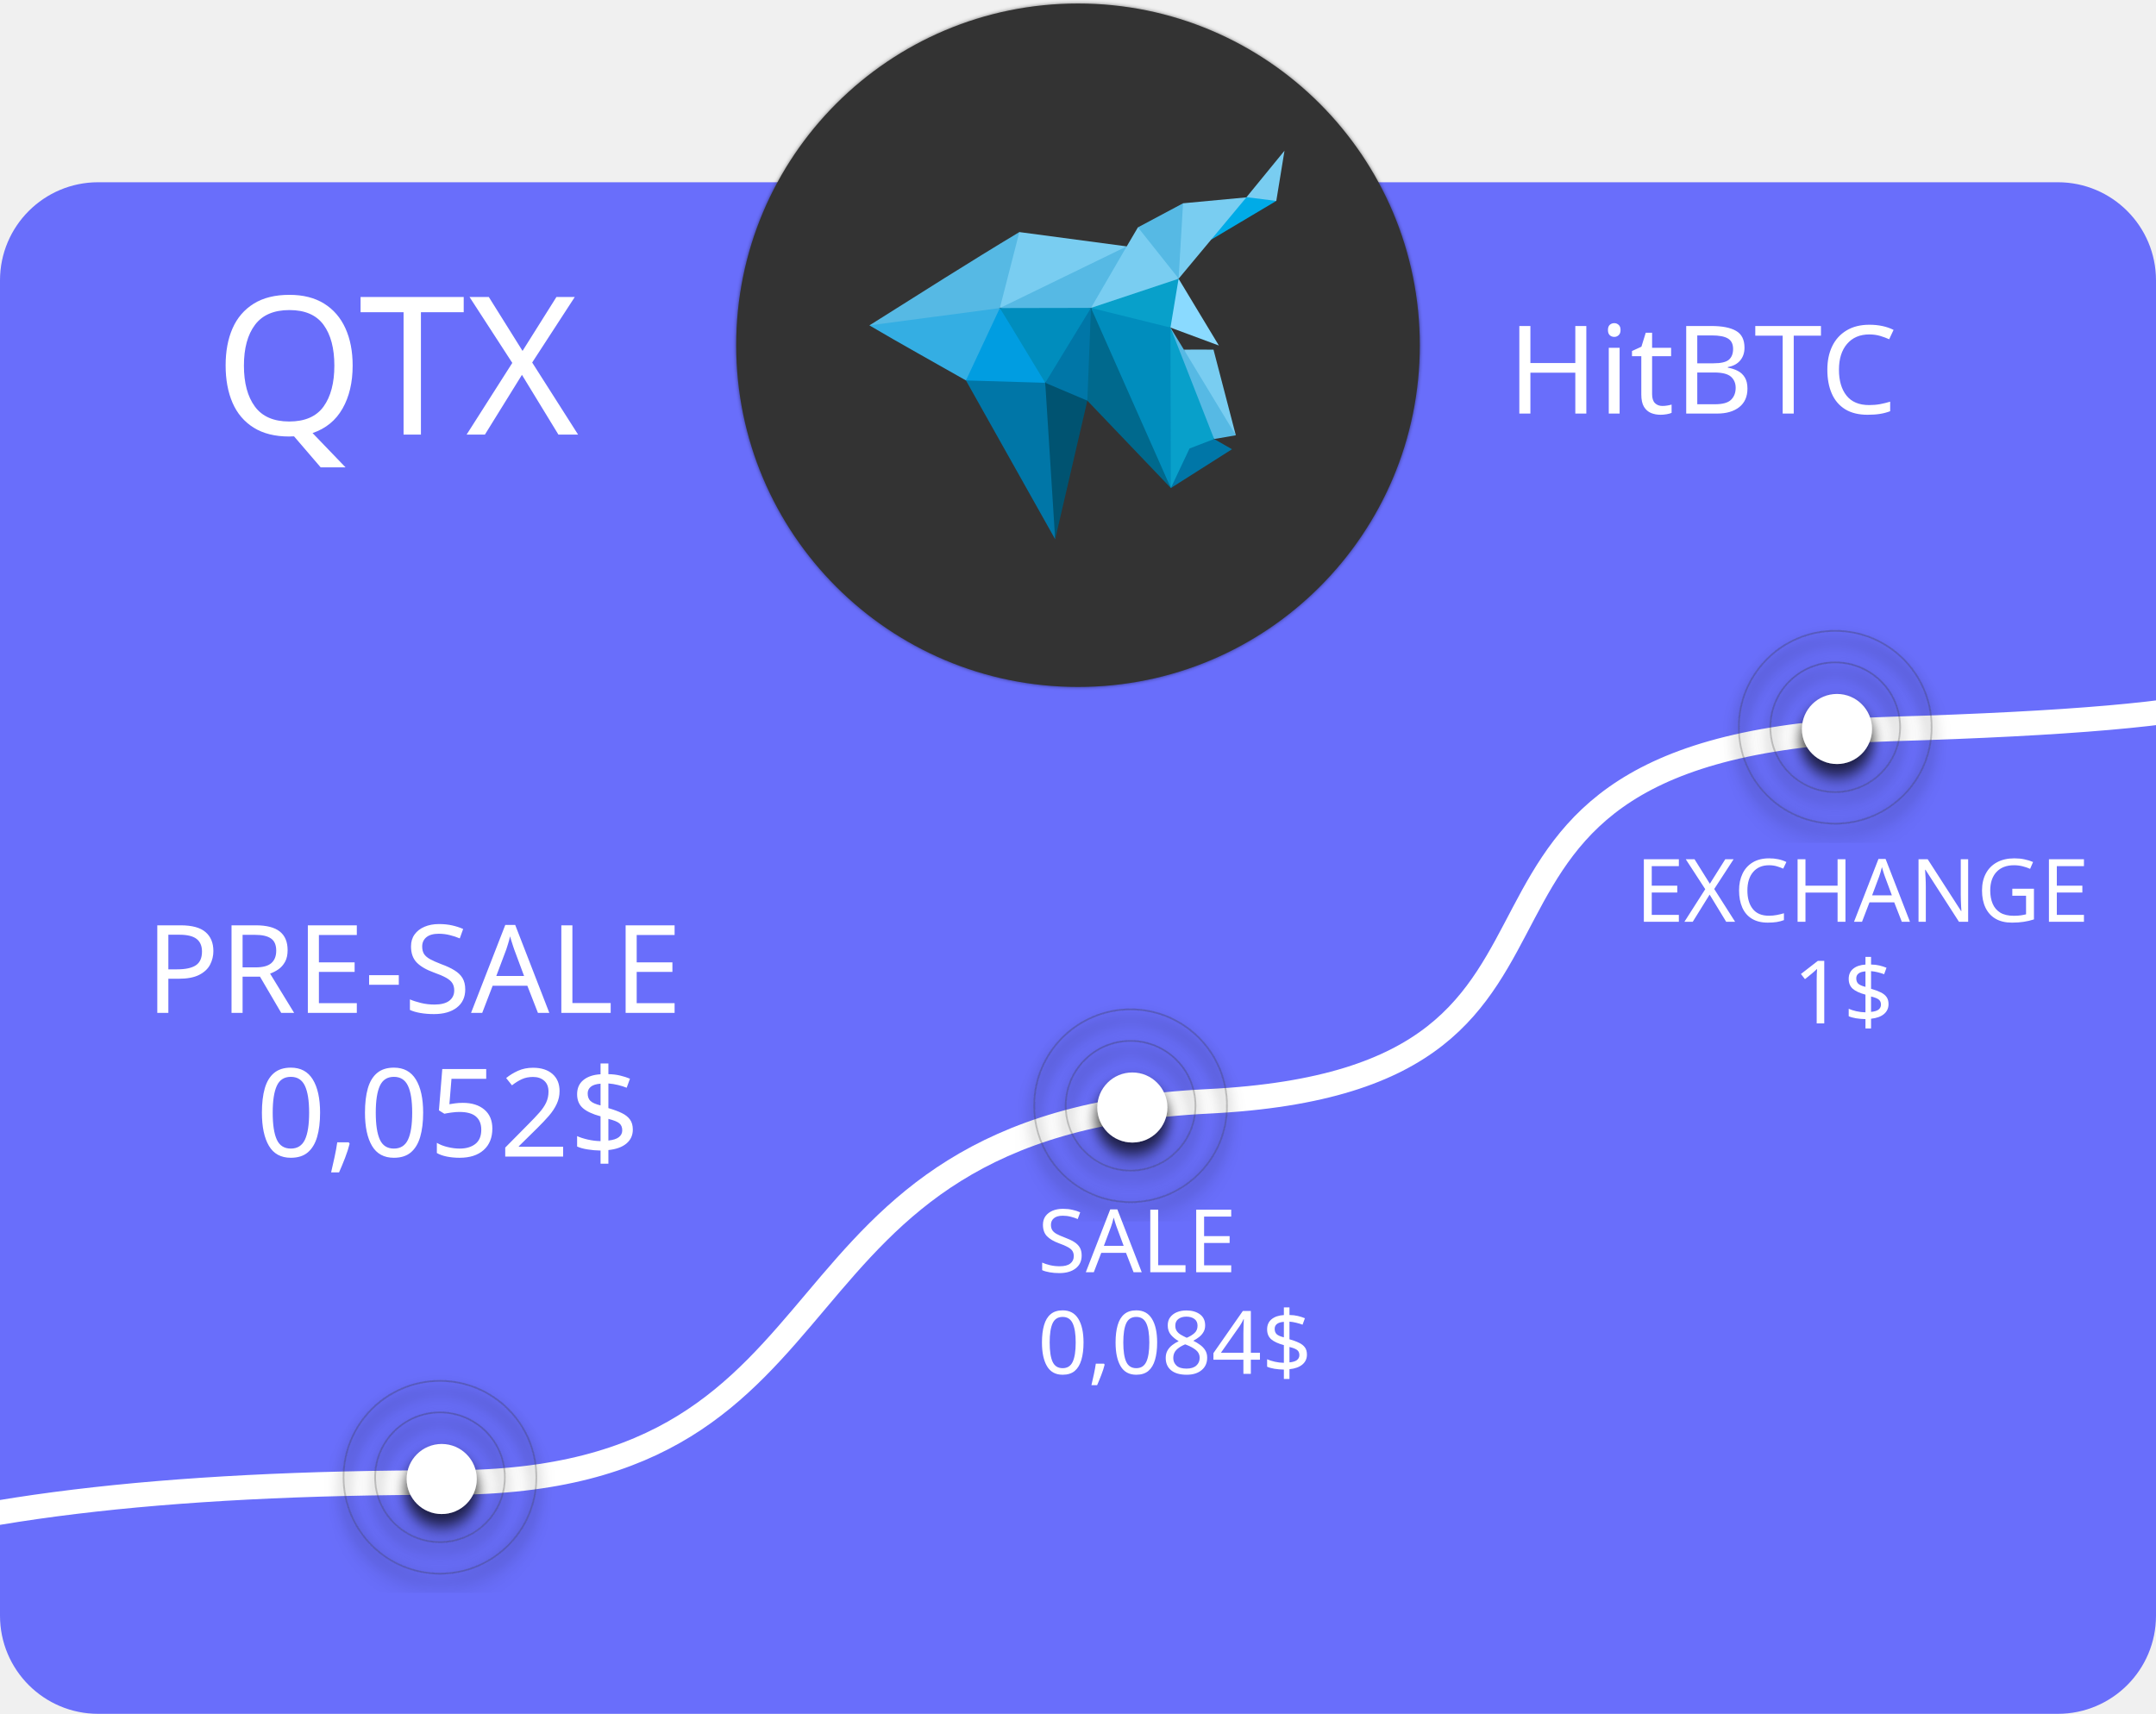
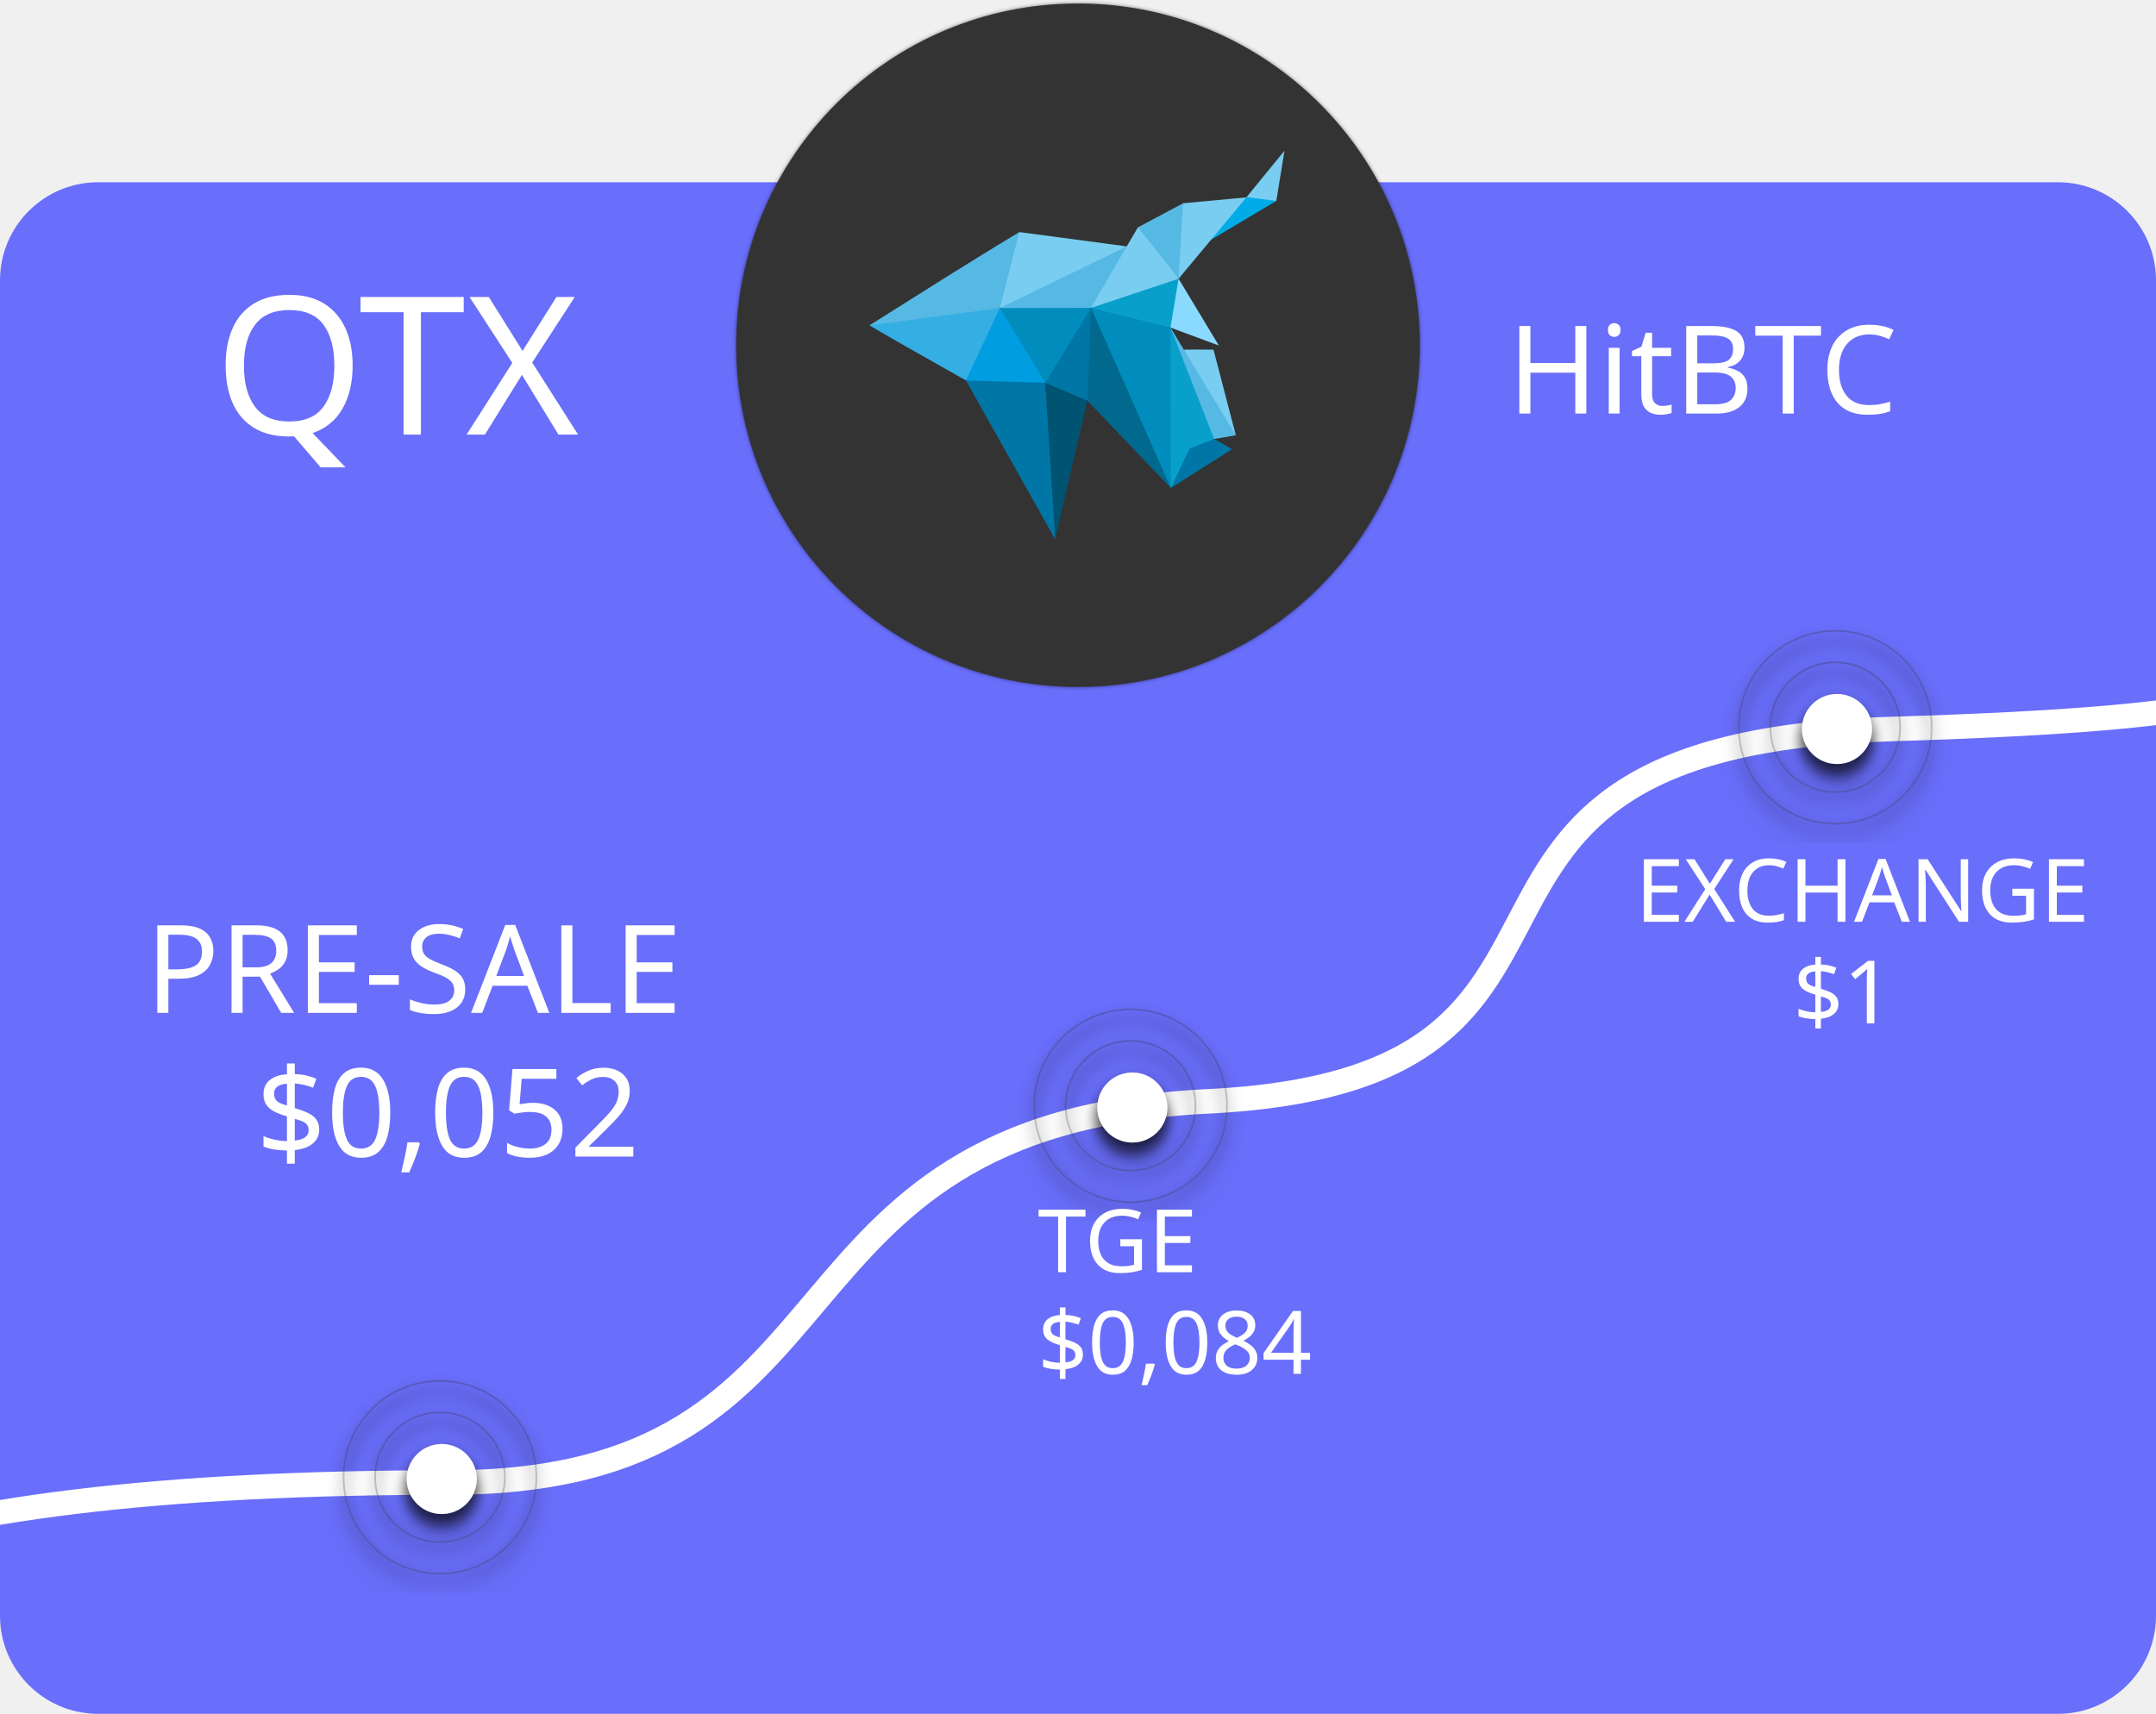
<svg xmlns="http://www.w3.org/2000/svg" xmlns:xlink="http://www.w3.org/1999/xlink" width="615px" height="489px" viewBox="0 0 615 489" version="1.1">
  <defs>
    <rect id="path-1" x="0" y="0" width="615" height="437" rx="28" />
    <filter x="-23.6%" y="-12.7%" width="147.3%" height="147.3%" filterUnits="objectBoundingBox" id="filter-3">
      <feOffset dx="0" dy="4" in="SourceAlpha" result="shadowOffsetOuter1" />
      <feGaussianBlur stdDeviation="2" in="shadowOffsetOuter1" result="shadowBlurOuter1" />
      <feColorMatrix values="0 0 0 0 0   0 0 0 0 0   0 0 0 0 0  0 0 0 0.5 0" type="matrix" in="shadowBlurOuter1" result="shadowMatrixOuter1" />
      <feMerge>
        <feMergeNode in="shadowMatrixOuter1" />
        <feMergeNode in="SourceGraphic" />
      </feMerge>
    </filter>
    <circle id="path-4" cx="28" cy="28" r="10" />
    <filter x="-35.0%" y="-25.0%" width="170.0%" height="170.0%" filterUnits="objectBoundingBox" id="filter-5">
      <feOffset dx="0" dy="2" in="SourceAlpha" result="shadowOffsetOuter1" />
      <feGaussianBlur stdDeviation="2" in="shadowOffsetOuter1" result="shadowBlurOuter1" />
      <feColorMatrix values="0 0 0 0 0   0 0 0 0 0   0 0 0 0 0  0 0 0 0.5 0" type="matrix" in="shadowBlurOuter1" />
    </filter>
    <circle id="path-6" cx="27.5" cy="27.5" r="18.5" />
    <filter x="-19.6%" y="-14.2%" width="139.2%" height="139.2%" filterUnits="objectBoundingBox" id="filter-7">
      <feMorphology radius="0.25" operator="dilate" in="SourceAlpha" result="shadowSpreadOuter1" />
      <feOffset dx="0" dy="2" in="shadowSpreadOuter1" result="shadowOffsetOuter1" />
      <feMorphology radius="1" operator="erode" in="SourceAlpha" result="shadowInner" />
      <feOffset dx="0" dy="2" in="shadowInner" result="shadowInner" />
      <feComposite in="shadowOffsetOuter1" in2="shadowInner" operator="out" result="shadowOffsetOuter1" />
      <feGaussianBlur stdDeviation="2" in="shadowOffsetOuter1" result="shadowBlurOuter1" />
      <feColorMatrix values="0 0 0 0 0   0 0 0 0 0   0 0 0 0 0  0 0 0 0.5 0" type="matrix" in="shadowBlurOuter1" />
    </filter>
    <circle id="path-8" cx="27.5" cy="27.5" r="27.5" />
    <filter x="-13.2%" y="-9.5%" width="126.4%" height="126.4%" filterUnits="objectBoundingBox" id="filter-9">
      <feMorphology radius="0.25" operator="dilate" in="SourceAlpha" result="shadowSpreadOuter1" />
      <feOffset dx="0" dy="2" in="shadowSpreadOuter1" result="shadowOffsetOuter1" />
      <feMorphology radius="1" operator="erode" in="SourceAlpha" result="shadowInner" />
      <feOffset dx="0" dy="2" in="shadowInner" result="shadowInner" />
      <feComposite in="shadowOffsetOuter1" in2="shadowInner" operator="out" result="shadowOffsetOuter1" />
      <feGaussianBlur stdDeviation="2" in="shadowOffsetOuter1" result="shadowBlurOuter1" />
      <feColorMatrix values="0 0 0 0 0   0 0 0 0 0   0 0 0 0 0  0 0 0 0.5 0" type="matrix" in="shadowBlurOuter1" />
    </filter>
    <filter x="-23.6%" y="-12.7%" width="147.3%" height="147.3%" filterUnits="objectBoundingBox" id="filter-10">
      <feOffset dx="0" dy="4" in="SourceAlpha" result="shadowOffsetOuter1" />
      <feGaussianBlur stdDeviation="2" in="shadowOffsetOuter1" result="shadowBlurOuter1" />
      <feColorMatrix values="0 0 0 0 0   0 0 0 0 0   0 0 0 0 0  0 0 0 0.5 0" type="matrix" in="shadowBlurOuter1" result="shadowMatrixOuter1" />
      <feMerge>
        <feMergeNode in="shadowMatrixOuter1" />
        <feMergeNode in="SourceGraphic" />
      </feMerge>
    </filter>
    <circle id="path-11" cx="28" cy="28" r="10" />
    <filter x="-35.0%" y="-25.0%" width="170.0%" height="170.0%" filterUnits="objectBoundingBox" id="filter-12">
      <feOffset dx="0" dy="2" in="SourceAlpha" result="shadowOffsetOuter1" />
      <feGaussianBlur stdDeviation="2" in="shadowOffsetOuter1" result="shadowBlurOuter1" />
      <feColorMatrix values="0 0 0 0 0   0 0 0 0 0   0 0 0 0 0  0 0 0 0.5 0" type="matrix" in="shadowBlurOuter1" />
    </filter>
    <circle id="path-13" cx="27.5" cy="27.5" r="18.5" />
    <filter x="-19.6%" y="-14.2%" width="139.2%" height="139.2%" filterUnits="objectBoundingBox" id="filter-14">
      <feMorphology radius="0.25" operator="dilate" in="SourceAlpha" result="shadowSpreadOuter1" />
      <feOffset dx="0" dy="2" in="shadowSpreadOuter1" result="shadowOffsetOuter1" />
      <feMorphology radius="1" operator="erode" in="SourceAlpha" result="shadowInner" />
      <feOffset dx="0" dy="2" in="shadowInner" result="shadowInner" />
      <feComposite in="shadowOffsetOuter1" in2="shadowInner" operator="out" result="shadowOffsetOuter1" />
      <feGaussianBlur stdDeviation="2" in="shadowOffsetOuter1" result="shadowBlurOuter1" />
      <feColorMatrix values="0 0 0 0 0   0 0 0 0 0   0 0 0 0 0  0 0 0 0.5 0" type="matrix" in="shadowBlurOuter1" />
    </filter>
    <circle id="path-15" cx="27.5" cy="27.5" r="27.5" />
    <filter x="-13.2%" y="-9.5%" width="126.4%" height="126.4%" filterUnits="objectBoundingBox" id="filter-16">
      <feMorphology radius="0.25" operator="dilate" in="SourceAlpha" result="shadowSpreadOuter1" />
      <feOffset dx="0" dy="2" in="shadowSpreadOuter1" result="shadowOffsetOuter1" />
      <feMorphology radius="1" operator="erode" in="SourceAlpha" result="shadowInner" />
      <feOffset dx="0" dy="2" in="shadowInner" result="shadowInner" />
      <feComposite in="shadowOffsetOuter1" in2="shadowInner" operator="out" result="shadowOffsetOuter1" />
      <feGaussianBlur stdDeviation="2" in="shadowOffsetOuter1" result="shadowBlurOuter1" />
      <feColorMatrix values="0 0 0 0 0   0 0 0 0 0   0 0 0 0 0  0 0 0 0.5 0" type="matrix" in="shadowBlurOuter1" />
    </filter>
    <filter x="-23.6%" y="-12.7%" width="147.3%" height="147.3%" filterUnits="objectBoundingBox" id="filter-17">
      <feOffset dx="0" dy="4" in="SourceAlpha" result="shadowOffsetOuter1" />
      <feGaussianBlur stdDeviation="2" in="shadowOffsetOuter1" result="shadowBlurOuter1" />
      <feColorMatrix values="0 0 0 0 0   0 0 0 0 0   0 0 0 0 0  0 0 0 0.5 0" type="matrix" in="shadowBlurOuter1" result="shadowMatrixOuter1" />
      <feMerge>
        <feMergeNode in="shadowMatrixOuter1" />
        <feMergeNode in="SourceGraphic" />
      </feMerge>
    </filter>
    <circle id="path-18" cx="28" cy="28" r="10" />
    <filter x="-35.0%" y="-25.0%" width="170.0%" height="170.0%" filterUnits="objectBoundingBox" id="filter-19">
      <feOffset dx="0" dy="2" in="SourceAlpha" result="shadowOffsetOuter1" />
      <feGaussianBlur stdDeviation="2" in="shadowOffsetOuter1" result="shadowBlurOuter1" />
      <feColorMatrix values="0 0 0 0 0   0 0 0 0 0   0 0 0 0 0  0 0 0 0.5 0" type="matrix" in="shadowBlurOuter1" />
    </filter>
    <circle id="path-20" cx="27.5" cy="27.5" r="18.5" />
    <filter x="-19.6%" y="-14.2%" width="139.2%" height="139.2%" filterUnits="objectBoundingBox" id="filter-21">
      <feMorphology radius="0.25" operator="dilate" in="SourceAlpha" result="shadowSpreadOuter1" />
      <feOffset dx="0" dy="2" in="shadowSpreadOuter1" result="shadowOffsetOuter1" />
      <feMorphology radius="1" operator="erode" in="SourceAlpha" result="shadowInner" />
      <feOffset dx="0" dy="2" in="shadowInner" result="shadowInner" />
      <feComposite in="shadowOffsetOuter1" in2="shadowInner" operator="out" result="shadowOffsetOuter1" />
      <feGaussianBlur stdDeviation="2" in="shadowOffsetOuter1" result="shadowBlurOuter1" />
      <feColorMatrix values="0 0 0 0 0   0 0 0 0 0   0 0 0 0 0  0 0 0 0.5 0" type="matrix" in="shadowBlurOuter1" />
    </filter>
    <circle id="path-22" cx="27.5" cy="27.5" r="27.5" />
    <filter x="-13.2%" y="-9.5%" width="126.4%" height="126.4%" filterUnits="objectBoundingBox" id="filter-23">
      <feMorphology radius="0.25" operator="dilate" in="SourceAlpha" result="shadowSpreadOuter1" />
      <feOffset dx="0" dy="2" in="shadowSpreadOuter1" result="shadowOffsetOuter1" />
      <feMorphology radius="1" operator="erode" in="SourceAlpha" result="shadowInner" />
      <feOffset dx="0" dy="2" in="shadowInner" result="shadowInner" />
      <feComposite in="shadowOffsetOuter1" in2="shadowInner" operator="out" result="shadowOffsetOuter1" />
      <feGaussianBlur stdDeviation="2" in="shadowOffsetOuter1" result="shadowBlurOuter1" />
      <feColorMatrix values="0 0 0 0 0   0 0 0 0 0   0 0 0 0 0  0 0 0 0.5 0" type="matrix" in="shadowBlurOuter1" />
    </filter>
    <circle id="path-24" cx="307.5" cy="97.5" r="97.5" />
    <filter x="-0.8%" y="-0.8%" width="101.5%" height="101.5%" filterUnits="objectBoundingBox" id="filter-25">
      <feOffset dx="0" dy="0" in="SourceAlpha" result="shadowOffsetOuter1" />
      <feGaussianBlur stdDeviation="0.5" in="shadowOffsetOuter1" result="shadowBlurOuter1" />
      <feColorMatrix values="0 0 0 0 0   0 0 0 0 0   0 0 0 0 0  0 0 0 0.5 0" type="matrix" in="shadowBlurOuter1" />
    </filter>
  </defs>
  <g id="Page-1" stroke="none" stroke-width="1" fill="none" fill-rule="evenodd">
    <g id="Artboard" transform="translate(-1471, -124)">
      <g id="exchangeDashboard-Copy-2" transform="translate(1471, 125)">
        <g id="qtzRate" transform="translate(0, 51)">
          <mask id="mask-2" fill="white">
            <use xlink:href="#path-1" />
          </mask>
          <use id="Rectangle1" fill="#696EFB" xlink:href="#path-1" />
          <path d="M-53,393 C-14.333,378.333 46,371 128,371 C251,371 212.5,268.75 344.5,262.25 C476.5,255.75 388,160.5 539.5,156 C640.5,153 667.667,144.833 621,131.5" id="Path-4" stroke="#FFFFFF" stroke-width="7" stroke-linejoin="round" mask="url(#mask-2)" />
          <g id="icon/point" mask="url(#mask-2)">
            <g transform="translate(496, 128)" id="Group-Copy-2">
              <g filter="url(#filter-3)">
                <g id="Oval-2">
                  <use fill="black" fill-opacity="1" filter="url(#filter-5)" xlink:href="#path-4" />
                  <use fill="#FFFFFF" fill-rule="evenodd" xlink:href="#path-4" />
                </g>
                <g id="Oval-2" opacity="0.3">
                  <use fill="black" fill-opacity="1" filter="url(#filter-7)" xlink:href="#path-6" />
                  <use stroke="#333333" stroke-width="0.5" xlink:href="#path-6" />
                </g>
                <g id="Oval-2" opacity="0.3">
                  <use fill="black" fill-opacity="1" filter="url(#filter-9)" xlink:href="#path-8" />
                  <use stroke="#333333" stroke-width="0.5" xlink:href="#path-8" />
                </g>
              </g>
            </g>
          </g>
          <g id="icon/point" mask="url(#mask-2)">
            <g transform="translate(295, 236)" id="Group-Copy-2">
              <g filter="url(#filter-10)">
                <g id="Oval-2">
                  <use fill="black" fill-opacity="1" filter="url(#filter-12)" xlink:href="#path-11" />
                  <use fill="#FFFFFF" fill-rule="evenodd" xlink:href="#path-11" />
                </g>
                <g id="Oval-2" opacity="0.3">
                  <use fill="black" fill-opacity="1" filter="url(#filter-14)" xlink:href="#path-13" />
                  <use stroke="#333333" stroke-width="0.5" xlink:href="#path-13" />
                </g>
                <g id="Oval-2" opacity="0.3">
                  <use fill="black" fill-opacity="1" filter="url(#filter-16)" xlink:href="#path-15" />
                  <use stroke="#333333" stroke-width="0.5" xlink:href="#path-15" />
                </g>
              </g>
            </g>
          </g>
          <g id="icon/point" mask="url(#mask-2)">
            <g transform="translate(98, 342)" id="Group-Copy-2">
              <g filter="url(#filter-17)">
                <g id="Oval-2">
                  <use fill="black" fill-opacity="1" filter="url(#filter-19)" xlink:href="#path-18" />
                  <use fill="#FFFFFF" fill-rule="evenodd" xlink:href="#path-18" />
                </g>
                <g id="Oval-2" opacity="0.3">
                  <use fill="black" fill-opacity="1" filter="url(#filter-21)" xlink:href="#path-20" />
                  <use stroke="#333333" stroke-width="0.5" xlink:href="#path-20" />
                </g>
                <g id="Oval-2" opacity="0.3">
                  <use fill="black" fill-opacity="1" filter="url(#filter-23)" xlink:href="#path-22" />
                  <use stroke="#333333" stroke-width="0.5" xlink:href="#path-22" />
                </g>
              </g>
            </g>
          </g>
        </g>
        <g id="ovalbgLogo">
          <use fill="black" fill-opacity="1" filter="url(#filter-25)" xlink:href="#path-24" />
          <use fill="#333333" fill-rule="evenodd" xlink:href="#path-24" />
        </g>
        <g id="logoHitBTC" transform="translate(248, 42)" fill-rule="nonzero">
          <polygon id="Shape" fill="#00ABE7" points="107.562 13.26 112.762 12.428 116.064 14.326 97.5 25.376 100.698 17.888" />
          <path d="M37.206,44.902 L35.672,57.798 L27.534,65.546 C18.382,60.32 9.074,55.198 0,49.842 L20.618,42.536 L37.206,44.902 Z" id="Shape" fill="#34AEE3" />
          <path d="M42.77,23.218 L43.03,34.138 L37.206,44.902 L54.08,32.708 L73.398,27.3 L72.28,38.168 L63.206,44.85 L50.674,48.022 L37.206,44.902 L0,49.842 C14.17,40.924 28.444,31.824 42.77,23.218 Z" id="Shape" fill="#56B9E4" />
          <path d="M37.206,44.902 L63.206,44.85 L58.864,57.928 L50.154,66.222 L40.508,57.486 L37.206,44.902 Z M63.206,44.85 L76.388,45.136 L85.878,50.466 L85.878,50.518 L89.31,73.866 L85.982,96.252 L68.094,65.052 L63.206,44.85 Z" id="Shape" fill="#008DBD" />
          <polygon id="Shape" fill="#56B9E4" points="85.878 50.466 89.7 56.758 97.11 65.546 104.52 81.198 98.332 82.264 89.752 69.862" />
          <path d="M88.192,36.53 L89.232,44.512 L85.878,50.466 L63.206,44.85 L77.142,36.998 L88.192,36.53 Z M85.878,50.466 L98.332,82.264 L85.982,96.252 L85.878,50.466 Z" id="Shape" fill="#08A0CA" />
          <polygon id="Shape" fill="#56B9E4" points="76.596 21.866 89.466 15.002 92.43 24.076 88.192 36.53 79.144 30.446" />
          <path d="M89.7,56.758 C92.508,56.758 95.342,56.732 98.15,56.758 C100.282,64.896 102.414,73.034 104.52,81.198 L89.7,56.758 Z" id="Shape" fill="#79CDF1" />
          <path d="M73.398,27.3 L76.596,21.866 C80.34,26.598 84.11,31.33 87.854,36.036 L88.192,36.53 L63.206,44.85 L73.398,27.3 L40.898,43.108 L37.206,44.902 L42.77,23.218 L73.398,27.3 Z" id="Shape" fill="#79CDF1" />
          <polygon id="Shape" fill="#79CDF1" points="89.466 15.002 107.536 13.312 88.192 36.53" />
          <polygon id="Shape" fill="#79CDF1" points="107.562 13.26 118.404 0 116.064 14.326" />
          <polygon id="Shape" fill="#0076A7" points="98.332 82.264 103.428 85.176 85.982 96.252 91.312 84.968" />
          <polygon id="Shape" fill="#8ADAFF" points="88.192 36.53 99.684 55.588 85.878 50.466" />
          <polygon id="Shape" fill="#0076A7" points="63.206 44.85 65.78 60.45 62.166 71.318 55.042 72.228 50.154 66.222 53.95 84.11 52.988 110.864 27.534 65.546 37.622 61.698 50.154 66.222" />
          <path d="M37.206,44.902 C41.574,51.948 45.838,59.176 50.154,66.222 L27.534,65.546 L37.206,44.902 Z" id="Shape" fill="#009DE1" />
          <polygon id="Shape" fill="#00698D" points="63.206 44.85 85.982 96.252 62.166 71.318" />
          <polygon id="Shape" fill="#005371" points="50.154 66.222 62.166 71.318 52.988 110.864" />
        </g>
        <text id="QTZ" font-family="RobotoMono-Regular, Roboto Mono" font-size="55" font-weight="normal" fill="#FFFFFF">
          <tspan x="61" y="123">QTX</tspan>
        </text>
        <text id="HitBTC" font-family="RobotoMono-Regular, Roboto Mono" font-size="35" font-weight="normal" fill="#FFFFFF">
          <tspan x="430" y="117">HitBTC</tspan>
        </text>
        <text id="EXCHANGE-1$" font-family="RobotoMono-Regular, Roboto Mono" font-size="25" font-weight="normal" fill="#FFFFFF">
          <tspan x="466.49" y="262">EXCHANGE</tspan>
-           <tspan x="511.498" y="291">1$</tspan>
+           <tspan x="511.498" y="291">$1</tspan>
        </text>
        <text id="SALE-0,5$" font-family="RobotoMono-Regular, Roboto Mono" font-size="25" font-weight="normal" fill="#FFFFFF">
-           <tspan x="296" y="362">SALE</tspan>
-           <tspan x="296" y="391">0,084$</tspan>
+           <tspan x="296" y="362">TGE</tspan>
+           <tspan x="296" y="391">$0,084</tspan>
        </text>
        <text id="PRE-SALE-0,01$" font-family="RobotoMono-Regular, Roboto Mono" font-size="35" font-weight="normal" fill="#FFFFFF">
          <tspan x="41.478" y="288">PRE-SALE</tspan>
-           <tspan x="72.991" y="329">0,052$</tspan>
+           <tspan x="72.991" y="329">$0,052</tspan>
        </text>
      </g>
    </g>
  </g>
</svg>
